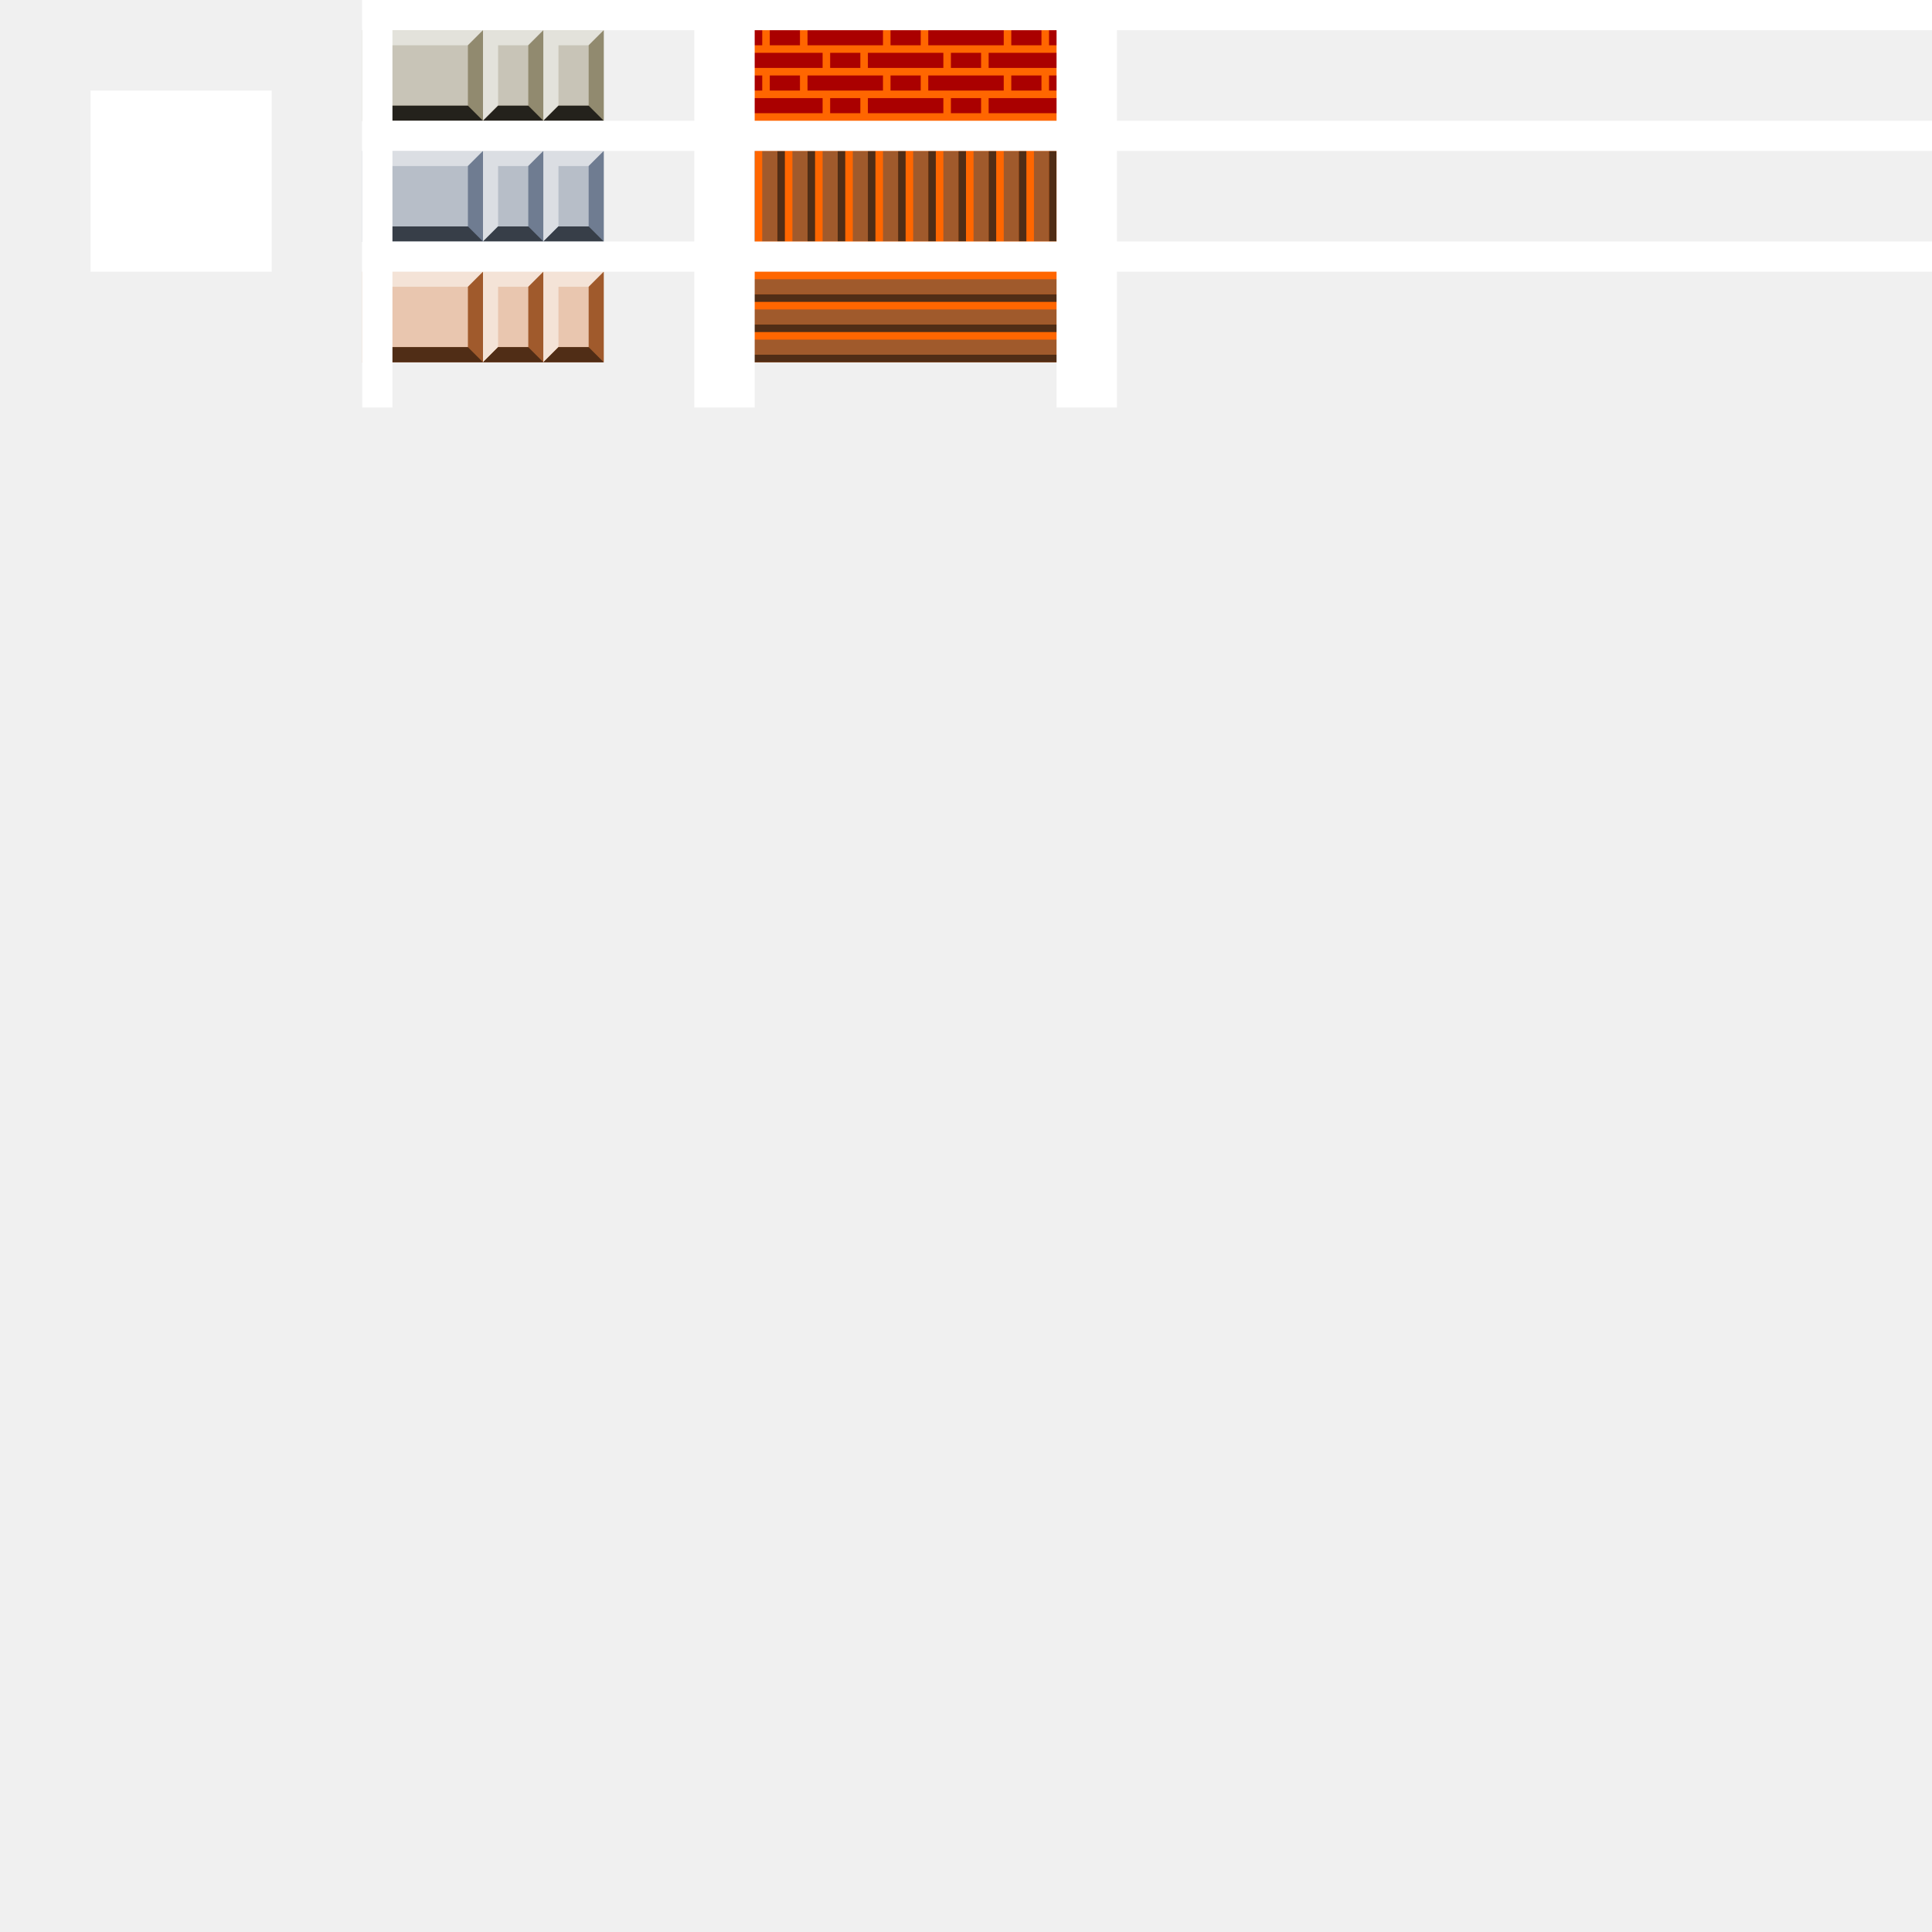
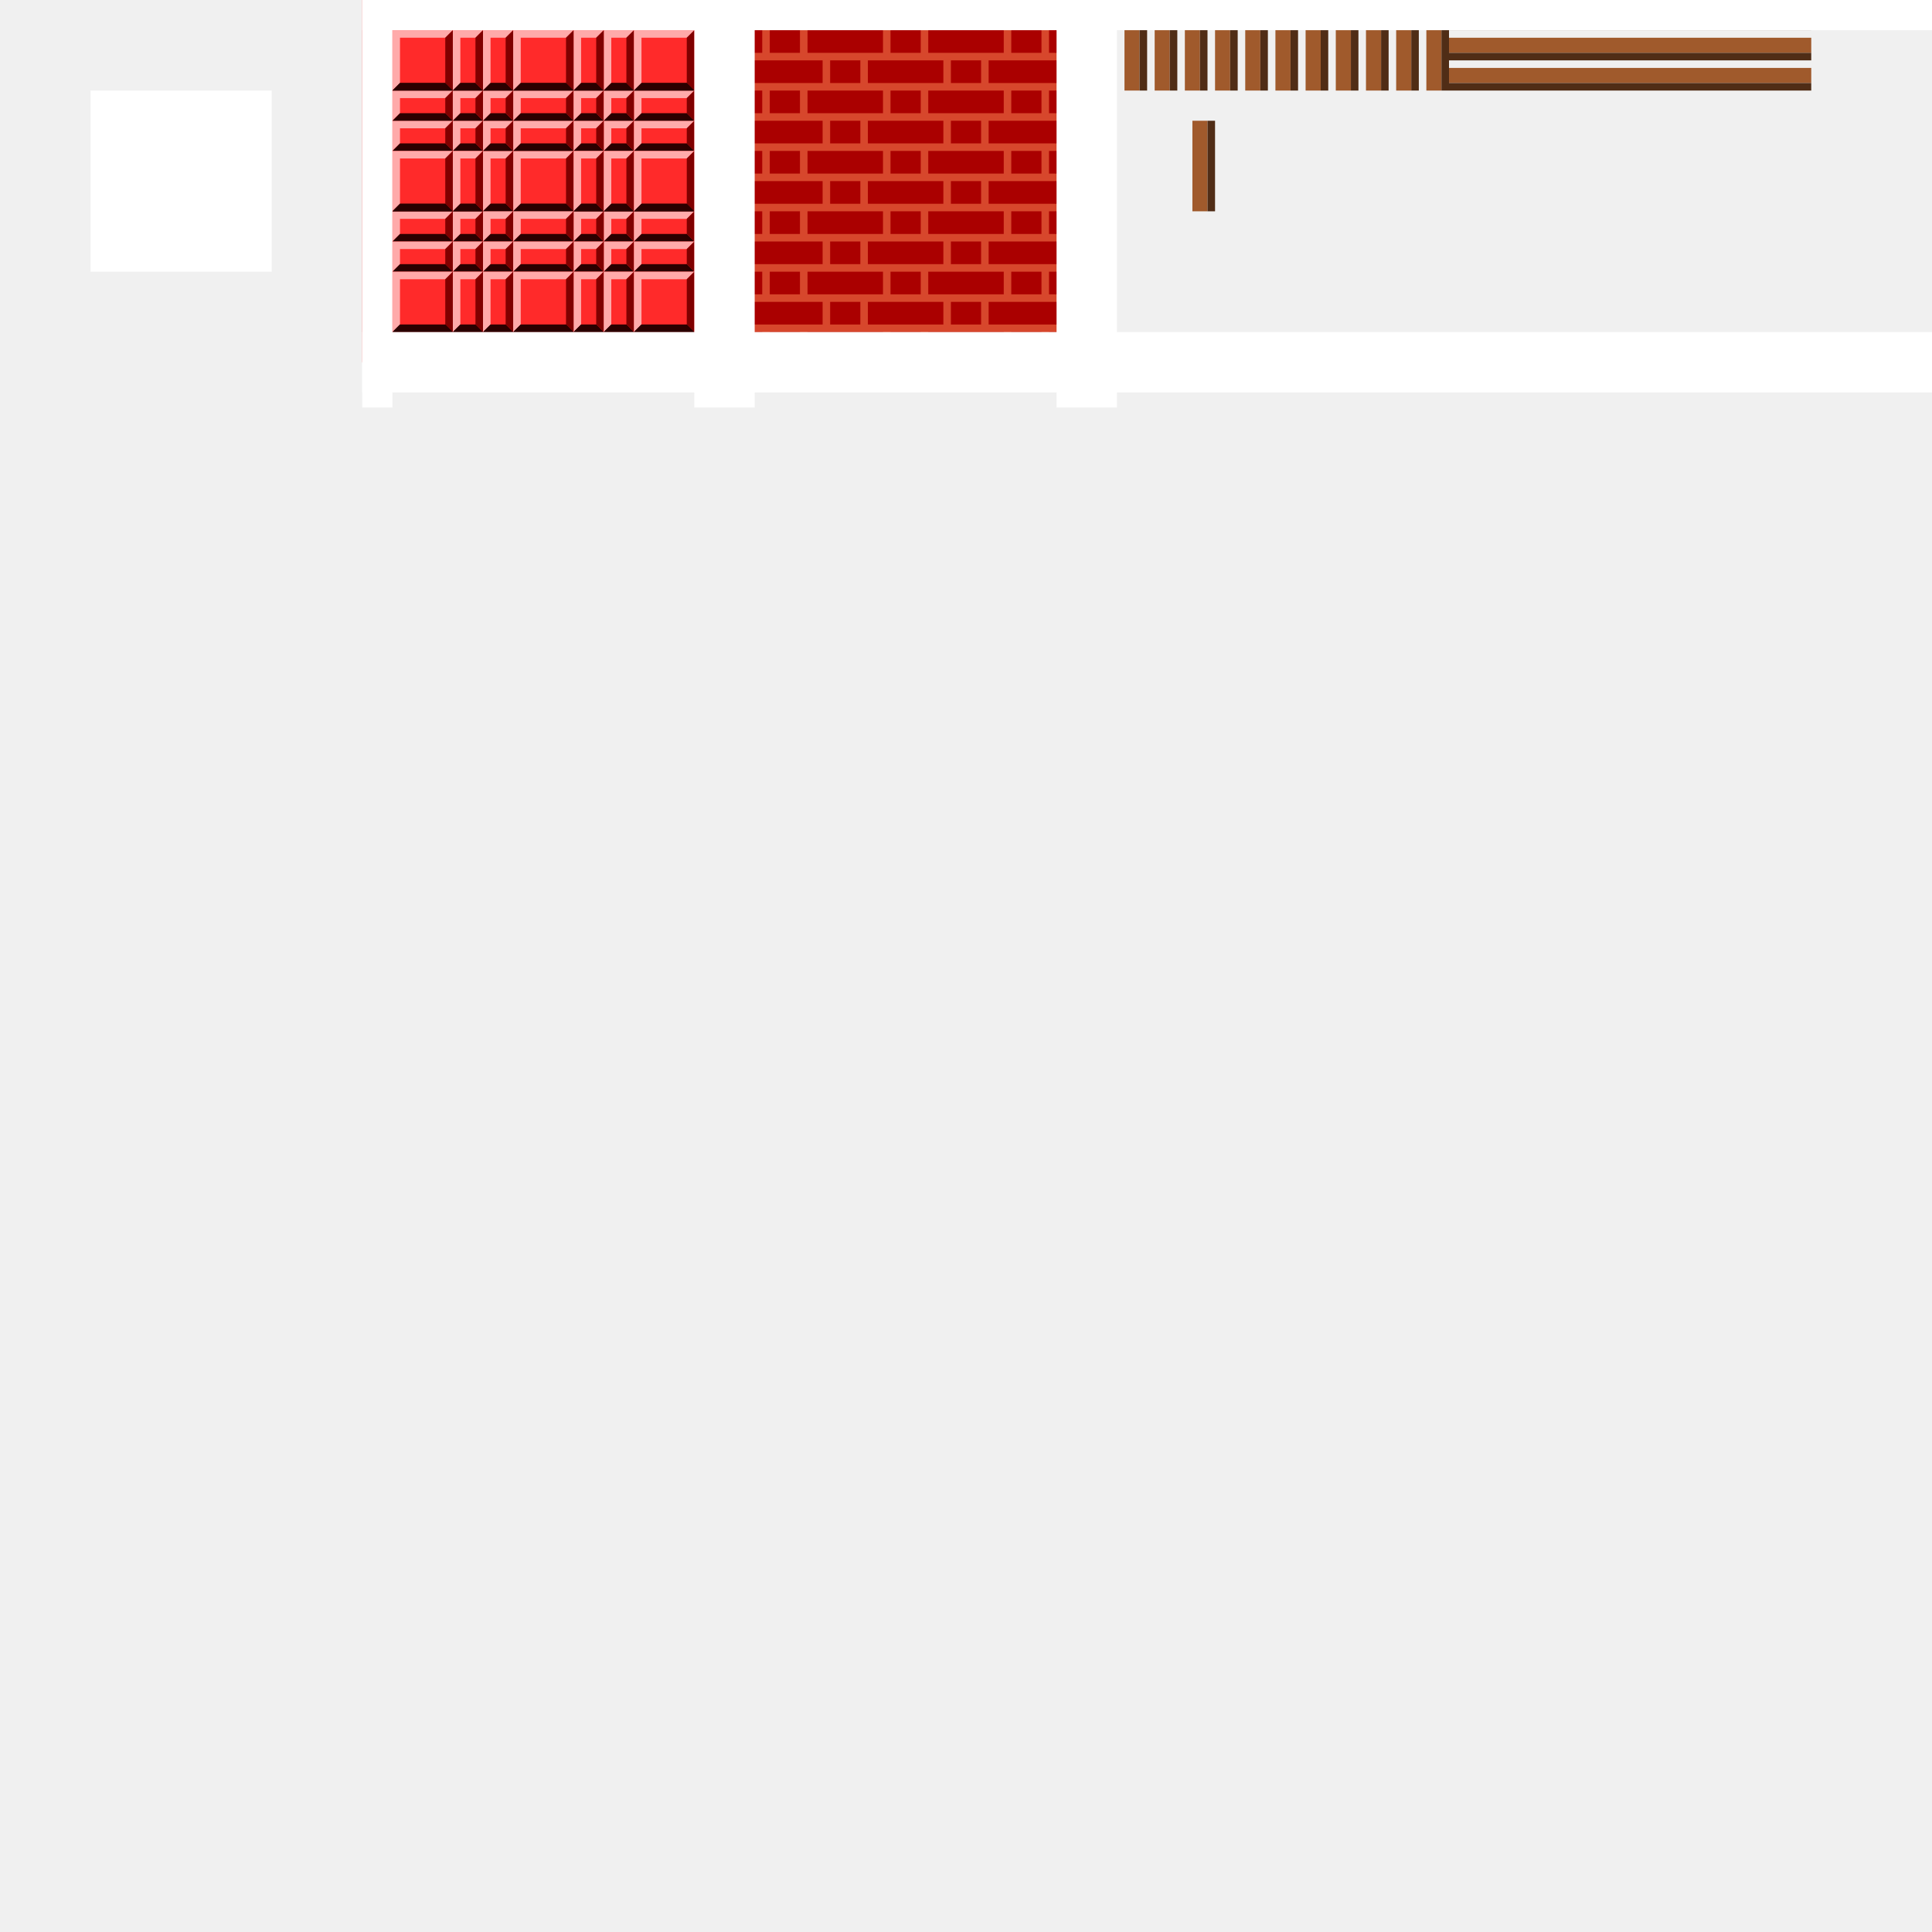
- <svg xmlns="http://www.w3.org/2000/svg" width="160mm" height="160mm" viewBox="0 0 160 160" version="1.1" id="svg8">
+ <svg xmlns="http://www.w3.org/2000/svg" xmlns:xlink="http://www.w3.org/1999/xlink" id="svg8" version="1.1" viewBox="0 0 160 160" height="160mm" width="160mm">
  <defs id="defs2" />
  <g id="layer1">
-     <rect style="fill:#c8c4b7;stroke:none;stroke-width:0.265" id="rect46" width="20" height="7.5" x="30" y="2.5" />
-     <path style="font-variation-settings:normal;vector-effect:none;fill:#e3e2db;fill-opacity:1;stroke:none;stroke-width:0.265px;stroke-linecap:butt;stroke-linejoin:miter;stroke-miterlimit:4;stroke-dasharray:none;stroke-dashoffset:0;stroke-opacity:1;stop-color:#000000" d="m 30,10 -1e-6,-7.5 H 40 L 38.75,3.75 h -7.5 l 1e-6,5" id="path48" />
-     <path style="font-variation-settings:normal;vector-effect:none;fill:#918a6f;fill-opacity:1;stroke:none;stroke-width:0.265px;stroke-linecap:butt;stroke-linejoin:miter;stroke-miterlimit:4;stroke-dasharray:none;stroke-dashoffset:0;stroke-opacity:1;stop-color:#000000" d="M 38.75,3.75 40,2.5 V 10 H 30 l 1.25,-1.25 h 7.5" id="path50" />
-     <path style="font-variation-settings:normal;vector-effect:none;fill:#24221c;fill-opacity:1;stroke:none;stroke-width:0.265px;stroke-linecap:butt;stroke-linejoin:miter;stroke-miterlimit:4;stroke-dasharray:none;stroke-dashoffset:0;stroke-opacity:1;stop-color:#000000" d="M 40,10 H 30 l 1.25,-1.25 h 7.5" id="path52" />
-     <path id="path146" d="M 40,10 V 2.5 h 5 L 43.75,3.75 h -2.5 v 5" style="font-variation-settings:normal;vector-effect:none;fill:#e3e2db;fill-opacity:1;stroke:none;stroke-width:0.265px;stroke-linecap:butt;stroke-linejoin:miter;stroke-miterlimit:4;stroke-dasharray:none;stroke-dashoffset:0;stroke-opacity:1;stop-color:#000000" />
-     <path id="path148" d="M 43.75,3.75 45,2.5 V 10 L 40,10 41.25,8.75 43.75,8.75" style="font-variation-settings:normal;vector-effect:none;fill:#918a6f;fill-opacity:1;stroke:none;stroke-width:0.265px;stroke-linecap:butt;stroke-linejoin:miter;stroke-miterlimit:4;stroke-dasharray:none;stroke-dashoffset:0;stroke-opacity:1;stop-color:#000000" />
-     <path id="path150" d="M 45,10 40,10 41.25,8.75 43.75,8.75" style="font-variation-settings:normal;vector-effect:none;fill:#24221c;fill-opacity:1;stroke:none;stroke-width:0.265px;stroke-linecap:butt;stroke-linejoin:miter;stroke-miterlimit:4;stroke-dasharray:none;stroke-dashoffset:0;stroke-opacity:1;stop-color:#000000" />
-     <path style="font-variation-settings:normal;vector-effect:none;fill:#e3e2db;fill-opacity:1;stroke:none;stroke-width:0.265px;stroke-linecap:butt;stroke-linejoin:miter;stroke-miterlimit:4;stroke-dasharray:none;stroke-dashoffset:0;stroke-opacity:1;stop-color:#000000" d="M 45,10 V 2.5 h 5 L 48.75,3.75 h -2.5 v 5" id="path166" />
-     <path style="font-variation-settings:normal;vector-effect:none;fill:#918a6f;fill-opacity:1;stroke:none;stroke-width:0.265px;stroke-linecap:butt;stroke-linejoin:miter;stroke-miterlimit:4;stroke-dasharray:none;stroke-dashoffset:0;stroke-opacity:1;stop-color:#000000" d="M 48.75,3.75 50,2.5 V 10 L 45,10 46.25,8.75 48.75,8.75" id="path168" />
-     <path style="font-variation-settings:normal;vector-effect:none;fill:#24221c;fill-opacity:1;stroke:none;stroke-width:0.265px;stroke-linecap:butt;stroke-linejoin:miter;stroke-miterlimit:4;stroke-dasharray:none;stroke-dashoffset:0;stroke-opacity:1;stop-color:#000000" d="M 50,10 45,10 46.25,8.75 48.75,8.75" id="path170" />
-     <rect y="12.5" x="30" height="7.5" width="20" id="rect123" style="fill:#b7bec8;stroke:none;stroke-width:0.265" />
-     <path id="path125" d="m 30,20 -10e-7,-7.5 H 40 l -1.25,1.25 h -7.5 l 1e-6,5" style="font-variation-settings:normal;vector-effect:none;fill:#dbdee3;fill-opacity:1;stroke:none;stroke-width:0.265px;stroke-linecap:butt;stroke-linejoin:miter;stroke-miterlimit:4;stroke-dasharray:none;stroke-dashoffset:0;stroke-opacity:1;stop-color:#000000" />
-     <path id="path127" d="M 38.75,13.75 40,12.5 V 20 H 30 L 31.25,18.75 h 7.5" style="font-variation-settings:normal;vector-effect:none;fill:#6f7c91;fill-opacity:1;stroke:none;stroke-width:0.265px;stroke-linecap:butt;stroke-linejoin:miter;stroke-miterlimit:4;stroke-dasharray:none;stroke-dashoffset:0;stroke-opacity:1;stop-color:#000000" />
-     <path id="path129" d="M 40,20 H 30 L 31.25,18.75 h 7.5" style="font-variation-settings:normal;vector-effect:none;fill:#373e48;fill-opacity:1;stroke:none;stroke-width:0.265px;stroke-linecap:butt;stroke-linejoin:miter;stroke-miterlimit:4;stroke-dasharray:none;stroke-dashoffset:0;stroke-opacity:1;stop-color:#000000" />
-     <path style="font-variation-settings:normal;vector-effect:none;fill:#dbdee3;fill-opacity:1;stroke:none;stroke-width:0.265px;stroke-linecap:butt;stroke-linejoin:miter;stroke-miterlimit:4;stroke-dasharray:none;stroke-dashoffset:0;stroke-opacity:1;stop-color:#000000" d="M 40,20 V 12.5 H 45 l -1.25,1.25 H 41.25 v 5" id="path133" />
-     <path style="font-variation-settings:normal;vector-effect:none;fill:#6f7c91;fill-opacity:1;stroke:none;stroke-width:0.265px;stroke-linecap:butt;stroke-linejoin:miter;stroke-miterlimit:4;stroke-dasharray:none;stroke-dashoffset:0;stroke-opacity:1;stop-color:#000000" d="M 43.75,13.75 45,12.5 V 20 l -5,0 1.25,-1.25 2.5,0" id="path135" />
-     <path style="font-variation-settings:normal;vector-effect:none;fill:#373e48;fill-opacity:1;stroke:none;stroke-width:0.265px;stroke-linecap:butt;stroke-linejoin:miter;stroke-miterlimit:4;stroke-dasharray:none;stroke-dashoffset:0;stroke-opacity:1;stop-color:#000000" d="m 45,20 -5,0 1.25,-1.25 2.5,0" id="path137" />
-     <path id="path139" d="M 45,20 V 12.5 H 50 l -1.25,1.25 H 46.25 v 5" style="font-variation-settings:normal;vector-effect:none;fill:#dbdee3;fill-opacity:1;stroke:none;stroke-width:0.265px;stroke-linecap:butt;stroke-linejoin:miter;stroke-miterlimit:4;stroke-dasharray:none;stroke-dashoffset:0;stroke-opacity:1;stop-color:#000000" />
-     <path id="path141" d="M 48.75,13.75 50,12.5 V 20 l -5,0 1.25,-1.25 2.5,0" style="font-variation-settings:normal;vector-effect:none;fill:#6f7c91;fill-opacity:1;stroke:none;stroke-width:0.265px;stroke-linecap:butt;stroke-linejoin:miter;stroke-miterlimit:4;stroke-dasharray:none;stroke-dashoffset:0;stroke-opacity:1;stop-color:#000000" />
-     <path id="path143" d="m 50,20 -5,0 1.25,-1.25 2.5,0" style="font-variation-settings:normal;vector-effect:none;fill:#373e48;fill-opacity:1;stroke:none;stroke-width:0.265px;stroke-linecap:butt;stroke-linejoin:miter;stroke-miterlimit:4;stroke-dasharray:none;stroke-dashoffset:0;stroke-opacity:1;stop-color:#000000" />
-     <rect style="fill:#e9c6af;stroke:none;stroke-width:0.265" id="rect151" width="20" height="7.5" x="30" y="22.5" />
-     <path style="font-variation-settings:normal;vector-effect:none;fill:#f4e3d7;fill-opacity:1;stroke:none;stroke-width:0.265px;stroke-linecap:butt;stroke-linejoin:miter;stroke-miterlimit:4;stroke-dasharray:none;stroke-dashoffset:0;stroke-opacity:1;stop-color:#000000" d="m 30,30 -10e-7,-7.5 H 40 l -1.25,1.25 h -7.5 l 1e-6,5" id="path153" />
-     <path style="font-variation-settings:normal;vector-effect:none;fill:#a05a2c;fill-opacity:1;stroke:none;stroke-width:0.265px;stroke-linecap:butt;stroke-linejoin:miter;stroke-miterlimit:4;stroke-dasharray:none;stroke-dashoffset:0;stroke-opacity:1;stop-color:#000000" d="M 38.75,23.75 40,22.5 V 30 H 30 L 31.25,28.75 h 7.5" id="path155" />
-     <path style="font-variation-settings:normal;vector-effect:none;fill:#502d16;fill-opacity:1;stroke:none;stroke-width:0.265px;stroke-linecap:butt;stroke-linejoin:miter;stroke-miterlimit:4;stroke-dasharray:none;stroke-dashoffset:0;stroke-opacity:1;stop-color:#000000" d="M 40,30 H 30 L 31.25,28.75 h 7.5" id="path157" />
-     <path id="path159" d="M 40,30 V 22.5 H 45 l -1.25,1.25 H 41.25 v 5" style="font-variation-settings:normal;vector-effect:none;fill:#f4e3d7;fill-opacity:1;stroke:none;stroke-width:0.265px;stroke-linecap:butt;stroke-linejoin:miter;stroke-miterlimit:4;stroke-dasharray:none;stroke-dashoffset:0;stroke-opacity:1;stop-color:#000000" />
-     <path id="path161" d="M 43.75,23.75 45,22.5 V 30 H 40 L 41.25,28.75 h 2.5" style="font-variation-settings:normal;vector-effect:none;fill:#a05a2c;fill-opacity:1;stroke:none;stroke-width:0.265px;stroke-linecap:butt;stroke-linejoin:miter;stroke-miterlimit:4;stroke-dasharray:none;stroke-dashoffset:0;stroke-opacity:1;stop-color:#000000" />
-     <path id="path163" d="M 45,30 H 40 L 41.25,28.75 h 2.5" style="font-variation-settings:normal;vector-effect:none;fill:#502d16;fill-opacity:1;stroke:none;stroke-width:0.265px;stroke-linecap:butt;stroke-linejoin:miter;stroke-miterlimit:4;stroke-dasharray:none;stroke-dashoffset:0;stroke-opacity:1;stop-color:#000000" />
-     <path style="font-variation-settings:normal;vector-effect:none;fill:#f4e3d7;fill-opacity:1;stroke:none;stroke-width:0.265px;stroke-linecap:butt;stroke-linejoin:miter;stroke-miterlimit:4;stroke-dasharray:none;stroke-dashoffset:0;stroke-opacity:1;stop-color:#000000" d="M 45,30 V 22.5 H 50 l -1.25,1.25 H 46.25 v 5" id="path165" />
-     <path style="font-variation-settings:normal;vector-effect:none;fill:#a05a2c;fill-opacity:1;stroke:none;stroke-width:0.265px;stroke-linecap:butt;stroke-linejoin:miter;stroke-miterlimit:4;stroke-dasharray:none;stroke-dashoffset:0;stroke-opacity:1;stop-color:#000000" d="M 48.75,23.75 50,22.5 V 30 H 45 L 46.25,28.75 h 2.5" id="path167" />
-     <path style="font-variation-settings:normal;vector-effect:none;fill:#502d16;fill-opacity:1;stroke:none;stroke-width:0.265px;stroke-linecap:butt;stroke-linejoin:miter;stroke-miterlimit:4;stroke-dasharray:none;stroke-dashoffset:0;stroke-opacity:1;stop-color:#000000" d="M 50,30 H 45 L 46.25,28.75 h 2.5" id="path169" />
-     <rect y="-8.8817842e-16" x="60" height="30" width="30" id="rect179" style="fill:#ff6600;stroke:none;stroke-width:0.265" />
-     <rect y="12.5" x="60.625" height="7.5" width="1.25" id="rect211" style="fill:#a05a2c;stroke-width:0.265" />
-     <rect style="fill:#502d16;stroke-width:0.265" id="rect213" width="0.625" height="7.5" x="61.875" y="12.5" />
-     <rect style="fill:#a05a2c;stroke-width:0.265" id="rect215" width="1.25" height="7.5" x="63.125" y="12.5" />
-     <rect y="12.5" x="64.375" height="7.5" width="0.625" id="rect217" style="fill:#502d16;stroke-width:0.265" />
-     <rect y="12.5" x="65.625" height="7.5" width="1.25" id="rect219" style="fill:#a05a2c;stroke-width:0.265" />
-     <rect style="fill:#502d16;stroke-width:0.265" id="rect221" width="0.625" height="7.5" x="66.875" y="12.5" />
-     <rect style="fill:#a05a2c;stroke-width:0.265" id="rect223" width="1.25" height="7.5" x="68.125" y="12.5" />
-     <rect y="12.5" x="69.375" height="7.5" width="0.625" id="rect225" style="fill:#502d16;stroke-width:0.265" />
-     <rect y="23.125" x="60" height="1.25" width="30" id="rect232" style="fill:#a05a2c;stroke-width:0.265" />
-     <rect style="fill:#502d16;stroke-width:0.265" id="rect234" width="30" height="0.625" x="60" y="24.375" />
-     <rect style="fill:#a05a2c;stroke-width:0.265" id="rect244" width="1.25" height="7.5" x="70.625" y="12.5" />
-     <rect y="12.5" x="71.875" height="7.5" width="0.625" id="rect246" style="fill:#502d16;stroke-width:0.265" />
-     <rect y="12.5" x="73.125" height="7.5" width="1.25" id="rect248" style="fill:#a05a2c;stroke-width:0.265" />
-     <rect style="fill:#502d16;stroke-width:0.265" id="rect250" width="0.625" height="7.5" x="74.375" y="12.5" />
-     <rect style="fill:#a05a2c;stroke-width:0.265" id="rect252" width="1.25" height="7.5" x="75.625" y="12.5" />
-     <rect y="12.5" x="76.875" height="7.5" width="0.625" id="rect254" style="fill:#502d16;stroke-width:0.265" />
-     <rect y="12.5" x="78.125" height="7.5" width="1.25" id="rect256" style="fill:#a05a2c;stroke-width:0.265" />
-     <rect style="fill:#502d16;stroke-width:0.265" id="rect258" width="0.625" height="7.5" x="79.375" y="12.5" />
-     <rect y="12.5" x="80.625" height="7.5" width="1.25" id="rect260" style="fill:#a05a2c;stroke-width:0.265" />
-     <rect style="fill:#502d16;stroke-width:0.265" id="rect262" width="0.625" height="7.5" x="81.875" y="12.5" />
-     <rect style="fill:#a05a2c;stroke-width:0.265" id="rect264" width="1.25" height="7.5" x="83.125" y="12.5" />
-     <rect y="12.5" x="84.375" height="7.5" width="0.625" id="rect266" style="fill:#502d16;stroke-width:0.265" />
-     <rect y="12.5" x="85.625" height="7.5" width="1.25" id="rect268" style="fill:#a05a2c;stroke-width:0.265" />
-     <rect style="fill:#502d16;stroke-width:0.265" id="rect270" width="0.625" height="7.5" x="86.875" y="12.5" />
-     <rect style="fill:#a05a2c;stroke-width:0.265" id="rect272" width="1.25" height="7.5" x="88.125" y="12.5" />
-     <rect y="12.5" x="89.375" height="7.5" width="0.625" id="rect274" style="fill:#502d16;stroke-width:0.265" />
-     <rect style="fill:#a05a2c;stroke-width:0.265" id="rect288" width="30" height="1.25" x="60" y="25.625" />
-     <rect y="26.875" x="60" height="0.625" width="30" id="rect290" style="fill:#502d16;stroke-width:0.265" />
-     <rect y="28.125" x="60" height="1.25" width="30" id="rect292" style="fill:#a05a2c;stroke-width:0.265" />
-     <rect style="fill:#502d16;stroke-width:0.265" id="rect294" width="30" height="0.625" x="60" y="29.375" />
-     <g style="fill:#aa0000" id="g1855">
-       <rect y="2.5" x="63.75" height="1.25" width="2.5" id="rect189" style="fill:#aa0000;stroke-width:0.265" />
-       <rect style="fill:#aa0000;stroke-width:0.265" id="rect300" width="6.25" height="1.25" x="66.875" y="2.5" />
-       <rect style="fill:#aa0000;stroke-width:0.265" id="rect380" width="2.5" height="1.25" x="73.75" y="2.5" />
-       <rect y="2.5" x="76.875" height="1.25" width="6.25" id="rect382" style="fill:#aa0000;stroke-width:0.265" />
-       <rect y="2.5" x="83.75" height="1.25" width="2.5" id="rect384" style="fill:#aa0000;stroke-width:0.265" />
-       <rect style="fill:#aa0000;stroke-width:0.265" id="rect388" width="1.25" height="1.25" x="60" y="4.375" />
-       <rect y="4.375" x="61.875" height="1.25" width="6.25" id="rect390" style="fill:#aa0000;stroke-width:0.265" />
-       <rect y="4.375" x="68.75" height="1.25" width="2.5" id="rect392" style="fill:#aa0000;stroke-width:0.265" />
-       <rect style="fill:#aa0000;stroke-width:0.265" id="rect394" width="6.25" height="1.25" x="71.875" y="4.375" />
-       <rect style="fill:#aa0000;stroke-width:0.265" id="rect396" width="2.5" height="1.25" x="78.75" y="4.375" />
-       <rect y="4.375" x="81.875" height="1.25" width="6.25" id="rect398" style="fill:#aa0000;stroke-width:0.265" />
-       <rect y="6.25" x="63.75" height="1.25" width="2.5" id="rect400" style="fill:#aa0000;stroke-width:0.265" />
-       <rect style="fill:#aa0000;stroke-width:0.265" id="rect402" width="6.25" height="1.25" x="66.875" y="6.25" />
-       <rect style="fill:#aa0000;stroke-width:0.265" id="rect404" width="2.5" height="1.25" x="73.75" y="6.25" />
-       <rect y="6.25" x="76.875" height="1.25" width="6.25" id="rect406" style="fill:#aa0000;stroke-width:0.265" />
-       <rect y="6.25" x="83.75" height="1.25" width="2.5" id="rect408" style="fill:#aa0000;stroke-width:0.265" />
-       <rect style="fill:#aa0000;stroke-width:0.265" id="rect412" width="2.5" height="1.25" x="78.75" y="8.125" />
-       <rect y="8.125" x="81.875" height="1.25" width="6.25" id="rect414" style="fill:#aa0000;stroke-width:0.265" />
-       <rect y="8.125" x="68.75" height="1.25" width="2.5" id="rect416" style="fill:#aa0000;stroke-width:0.265" />
-       <rect style="fill:#aa0000;stroke-width:0.265" id="rect418" width="6.25" height="1.25" x="71.875" y="8.125" />
-       <rect style="fill:#aa0000;stroke-width:0.265" id="rect420" width="3.125" height="1.25" x="60" y="2.5" />
-       <rect y="8.125" x="61.875" height="1.25" width="6.25" id="rect422" style="fill:#aa0000;stroke-width:0.265" />
-       <rect y="6.25" x="60" height="1.25" width="3.125" id="rect424" style="fill:#aa0000;stroke-width:0.265" />
-       <rect style="fill:#aa0000;stroke-width:0.265" id="rect426" width="3.125" height="1.25" x="86.875" y="2.5" />
-       <rect y="6.25" x="86.875" height="1.25" width="3.125" id="rect428" style="fill:#aa0000;stroke-width:0.265" />
-       <rect y="8.125" x="60" height="1.25" width="1.25" id="rect430" style="fill:#aa0000;stroke-width:0.265" />
-       <rect style="fill:#aa0000;stroke-width:0.265" id="rect432" width="1.25" height="1.25" x="88.75" y="4.375" />
-       <rect y="8.125" x="88.75" height="1.25" width="1.25" id="rect434" style="fill:#aa0000;stroke-width:0.265" />
+     <rect y="2.220446e-16" x="30" height="30" width="30" id="rect151" style="fill:#ff2a2a;stroke:none;stroke-width:0.265" />
+     <rect style="fill:#d7472c;stroke:none;stroke-width:0.265;fill-opacity:1" id="rect179" width="30" height="30" x="60" y="-8.8817842e-16" />
+     <rect style="fill:#a05a2c;stroke-width:0.265" id="rect211" width="1.25" height="7.5" x="98.75" y="10" />
+     <rect y="10" x="100" height="7.5" width="0.625" id="rect213" style="fill:#502d16;stroke-width:0.265" />
+     <rect y="7.136743e-07" x="93.125" height="7.5" width="1.25" id="rect215" style="fill:#a05a2c;stroke-width:0.265" />
+     <rect style="fill:#502d16;stroke-width:0.265" id="rect217" width="0.625" height="7.5" x="94.375" y="7.136743e-07" />
+     <rect style="fill:#a05a2c;stroke-width:0.265" id="rect219" width="1.25" height="7.5" x="95.625" y="1.6673487e-06" />
+     <rect y="1.6673487e-06" x="96.875" height="7.5" width="0.625" id="rect221" style="fill:#502d16;stroke-width:0.265" />
+     <rect y="1.6673487e-06" x="98.125" height="7.5" width="1.25" id="rect223" style="fill:#a05a2c;stroke-width:0.265" />
+     <rect style="fill:#502d16;stroke-width:0.265" id="rect225" width="0.625" height="7.5" x="99.375" y="1.6673487e-06" />
+     <rect style="fill:#a05a2c;stroke-width:0.265" id="rect232" width="30" height="1.25" x="120" y="0.625" />
+     <rect y="1.875" x="120" height="0.625" width="30" id="rect234" style="fill:#502d16;stroke-width:0.265" />
+     <rect y="1.6673487e-06" x="100.625" height="7.5" width="1.25" id="rect244" style="fill:#a05a2c;stroke-width:0.265" />
+     <rect style="fill:#502d16;stroke-width:0.265" id="rect246" width="0.625" height="7.5" x="101.875" y="1.6673487e-06" />
+     <rect style="fill:#a05a2c;stroke-width:0.265" id="rect248" width="1.25" height="7.5" x="103.125" y="1.6673487e-06" />
+     <rect y="1.6673487e-06" x="104.375" height="7.5" width="0.625" id="rect250" style="fill:#502d16;stroke-width:0.265" />
+     <rect y="2.621023e-06" x="105.625" height="7.5" width="1.25" id="rect252" style="fill:#a05a2c;stroke-width:0.265" />
+     <rect style="fill:#502d16;stroke-width:0.265" id="rect254" width="0.625" height="7.5" x="106.875" y="2.621023e-06" />
+     <rect style="fill:#a05a2c;stroke-width:0.265" id="rect256" width="1.25" height="7.5" x="108.125" y="2.621023e-06" />
+     <rect y="2.621023e-06" x="109.375" height="7.5" width="0.625" id="rect258" style="fill:#502d16;stroke-width:0.265" />
+     <rect style="fill:#a05a2c;stroke-width:0.265" id="rect260" width="1.25" height="7.5" x="110.625" y="1.6673487e-06" />
+     <rect y="1.6673487e-06" x="111.875" height="7.5" width="0.625" id="rect262" style="fill:#502d16;stroke-width:0.265" />
+     <rect y="1.6673487e-06" x="113.125" height="7.5" width="1.25" id="rect264" style="fill:#a05a2c;stroke-width:0.265" />
+     <rect style="fill:#502d16;stroke-width:0.265" id="rect266" width="0.625" height="7.5" x="114.375" y="1.6673487e-06" />
+     <rect style="fill:#a05a2c;stroke-width:0.265" id="rect268" width="1.25" height="7.5" x="115.625" y="2.621023e-06" />
+     <rect y="2.621023e-06" x="116.875" height="7.5" width="0.625" id="rect270" style="fill:#502d16;stroke-width:0.265" />
+     <rect y="2.621023e-06" x="118.125" height="7.5" width="1.25" id="rect272" style="fill:#a05a2c;stroke-width:0.265" />
+     <rect style="fill:#502d16;stroke-width:0.265" id="rect274" width="0.625" height="7.5" x="119.375" y="2.621023e-06" />
+     <rect y="3.125" x="120" height="1.25" width="30" id="rect288" style="fill:#a05a2c;stroke-width:0.265" />
+     <rect style="fill:#502d16;stroke-width:0.265" id="rect290" width="30" height="0.625" x="120" y="4.375" />
+     <rect style="fill:#a05a2c;stroke-width:0.265" id="rect292" width="30" height="1.25" x="120" y="5.625" />
+     <rect y="6.875" x="120" height="0.625" width="30" id="rect294" style="fill:#502d16;stroke-width:0.265" />
+     <g id="g2481">
+       <rect style="fill:#aa0000;stroke-width:0.324" id="rect189" width="2.5" height="1.875" x="63.75" y="7.5" />
+       <rect y="7.5" x="66.875" height="1.875" width="6.25" id="rect300" style="fill:#aa0000;stroke-width:0.324" />
+       <rect y="7.5" x="73.75" height="1.875" width="2.5" id="rect380" style="fill:#aa0000;stroke-width:0.324" />
+       <rect style="fill:#aa0000;stroke-width:0.324" id="rect382" width="6.25" height="1.875" x="76.875" y="7.5" />
+       <rect style="fill:#aa0000;stroke-width:0.324" id="rect384" width="2.5" height="1.875" x="83.75" y="7.5" />
+       <rect y="1.8e-07" x="60" height="1.875" width="1.25" id="rect388" style="fill:#aa0000;stroke-width:0.324" />
+       <rect style="fill:#aa0000;stroke-width:0.324" id="rect390" width="6.25" height="1.875" x="61.875" y="1.8e-07" />
+       <rect style="fill:#aa0000;stroke-width:0.324" id="rect392" width="2.5" height="1.875" x="68.75" y="1.8e-07" />
+       <rect y="1.8e-07" x="71.875" height="1.875" width="6.25" id="rect394" style="fill:#aa0000;stroke-width:0.324" />
+       <rect y="1.8e-07" x="78.75" height="1.875" width="2.5" id="rect396" style="fill:#aa0000;stroke-width:0.324" />
+       <rect style="fill:#aa0000;stroke-width:0.324" id="rect398" width="6.25" height="1.875" x="81.875" y="1.8e-07" />
+       <rect style="fill:#aa0000;stroke-width:0.324" id="rect400" width="2.5" height="1.875" x="63.75" y="2.5" />
+       <rect y="2.5" x="66.875" height="1.875" width="6.25" id="rect402" style="fill:#aa0000;stroke-width:0.324" />
+       <rect y="2.5" x="73.75" height="1.875" width="2.5" id="rect404" style="fill:#aa0000;stroke-width:0.324" />
+       <rect style="fill:#aa0000;stroke-width:0.324" id="rect406" width="6.25" height="1.875" x="76.875" y="2.5" />
+       <rect style="fill:#aa0000;stroke-width:0.324" id="rect408" width="2.5" height="1.875" x="83.75" y="2.5" />
+       <rect y="5" x="78.75" height="1.875" width="2.5" id="rect412" style="fill:#aa0000;stroke-width:0.324" />
+       <rect style="fill:#aa0000;stroke-width:0.324" id="rect414" width="6.25" height="1.875" x="81.875" y="5" />
+       <rect style="fill:#aa0000;stroke-width:0.324" id="rect416" width="2.5" height="1.875" x="68.75" y="5" />
+       <rect y="5" x="71.875" height="1.875" width="6.25" id="rect418" style="fill:#aa0000;stroke-width:0.324" />
+       <rect y="7.5" x="60" height="1.875" width="3.125" id="rect420" style="fill:#aa0000;stroke-width:0.324" />
+       <rect style="fill:#aa0000;stroke-width:0.324" id="rect422" width="6.25" height="1.875" x="61.875" y="5" />
+       <rect style="fill:#aa0000;stroke-width:0.324" id="rect424" width="3.125" height="1.875" x="60" y="2.5" />
+       <rect y="7.5" x="86.875" height="1.875" width="3.125" id="rect426" style="fill:#aa0000;stroke-width:0.324" />
+       <rect style="fill:#aa0000;stroke-width:0.324" id="rect428" width="3.125" height="1.875" x="86.875" y="2.5" />
+       <rect style="fill:#aa0000;stroke-width:0.324" id="rect430" width="1.25" height="1.875" x="60" y="5" />
+       <rect y="1.8e-07" x="88.75" height="1.875" width="1.25" id="rect432" style="fill:#aa0000;stroke-width:0.324" />
+       <rect style="fill:#aa0000;stroke-width:0.324" id="rect434" width="1.25" height="1.875" x="88.75" y="5" />
    </g>
+     <g id="g1797">
+       <path style="font-variation-settings:normal;vector-effect:none;fill:#ffaaaa;fill-opacity:1;stroke:none;stroke-width:0.265px;stroke-linecap:butt;stroke-linejoin:miter;stroke-miterlimit:4;stroke-dasharray:none;stroke-dashoffset:0;stroke-opacity:1;stop-color:#000000" d="m 42.5,17.5 10e-7,-5 5,-10e-7 -0.625,0.625 h -3.75 v 3.75" id="path153" />
+       <path style="font-variation-settings:normal;vector-effect:none;fill:#800000;fill-opacity:1;stroke:none;stroke-width:0.265px;stroke-linecap:butt;stroke-linejoin:miter;stroke-miterlimit:4;stroke-dasharray:none;stroke-dashoffset:0;stroke-opacity:1;stop-color:#000000" d="m 46.875,13.125 0.625,-0.625 10e-7,5 -0.625,-0.625" id="path155" />
+       <path style="font-variation-settings:normal;vector-effect:none;fill:#2b0000;fill-opacity:1;stroke:none;stroke-width:0.265px;stroke-linecap:butt;stroke-linejoin:miter;stroke-miterlimit:4;stroke-dasharray:none;stroke-dashoffset:0;stroke-opacity:1;stop-color:#000000" d="m 47.5,17.5 h -5 l 0.625,-0.625 h 3.75" id="path157" />
+       <use height="100%" width="100%" x="0" y="0" xlink:href="#path157" id="use1737" />
+     </g>
+     <g id="g1791">
+       <path id="path1729" d="m 42.5,12.5 10e-7,-2.5 5,-1.6e-6 -0.625,0.625 h -3.75 l 0,1.25" style="font-variation-settings:normal;vector-effect:none;fill:#ffaaaa;fill-opacity:1;stroke:none;stroke-width:0.265px;stroke-linecap:butt;stroke-linejoin:miter;stroke-miterlimit:4;stroke-dasharray:none;stroke-dashoffset:0;stroke-opacity:1;stop-color:#000000" />
+       <path id="path1733" d="m 46.875,10.625 0.625,-0.625 10e-7,2.5 -0.625,-0.625" style="font-variation-settings:normal;vector-effect:none;fill:#800000;fill-opacity:1;stroke:none;stroke-width:0.265px;stroke-linecap:butt;stroke-linejoin:miter;stroke-miterlimit:4;stroke-dasharray:none;stroke-dashoffset:0;stroke-opacity:1;stop-color:#000000" />
+       <use x="0" y="0" xlink:href="#use1737" id="use1749" transform="translate(-3.0000001e-7,-4.999999)" width="100%" height="100%" />
+     </g>
+     <g id="g1803">
+       <path id="path1725" d="M 40,17.5 40,12.5 42.5,12.5 l -0.625,0.625 -1.25,0 v 3.75" style="font-variation-settings:normal;vector-effect:none;fill:#ffaaaa;fill-opacity:1;stroke:none;stroke-width:0.265px;stroke-linecap:butt;stroke-linejoin:miter;stroke-miterlimit:4;stroke-dasharray:none;stroke-dashoffset:0;stroke-opacity:1;stop-color:#000000" />
+       <path id="path1735" d="m 42.5,17.5 h -2.5 l 0.625,-0.625 h 1.25" style="font-variation-settings:normal;vector-effect:none;fill:#2b0000;fill-opacity:1;stroke:none;stroke-width:0.265px;stroke-linecap:butt;stroke-linejoin:miter;stroke-miterlimit:4;stroke-dasharray:none;stroke-dashoffset:0;stroke-opacity:1;stop-color:#000000" />
+       <use x="0" y="0" xlink:href="#path1735" id="use1739" />
+       <use x="0" y="0" xlink:href="#path155" id="use1753" transform="translate(-4.999999)" width="100%" height="100%" />
+     </g>
+     <g id="g1760">
+       <path style="font-variation-settings:normal;vector-effect:none;fill:#ffaaaa;fill-opacity:1;stroke:none;stroke-width:0.265px;stroke-linecap:butt;stroke-linejoin:miter;stroke-miterlimit:4;stroke-dasharray:none;stroke-dashoffset:0;stroke-opacity:1;stop-color:#000000" d="M 40,12.5 40,10 l 2.5,-1.3e-6 -0.625,0.625 -1.25,0 0,1.25" id="path1727" />
+       <use x="0" y="0" xlink:href="#use1739" id="use1751" transform="translate(-3.0000001e-7,-4.999999)" width="100%" height="100%" />
+       <use x="0" y="0" xlink:href="#path1733" id="use1755" transform="translate(-4.999999)" width="100%" height="100%" />
+     </g>
+     <use height="100%" width="100%" transform="translate(5.7999997e-7,7.499999)" id="use1762" xlink:href="#g1760" y="0" x="0" />
+     <use height="100%" width="100%" transform="translate(10,7.499997)" id="use1766" xlink:href="#g1760" y="0" x="0" />
+     <use height="100%" width="100%" transform="translate(9.999999)" id="use1768" xlink:href="#g1760" y="0" x="0" />
+     <use height="100%" width="100%" transform="translate(10,10)" id="use1770" xlink:href="#g1760" y="0" x="0" />
+     <use height="100%" width="100%" transform="translate(-4.0000381e-8,9.999998)" id="use1772" xlink:href="#g1760" y="0" x="0" />
+     <use height="100%" width="100%" transform="translate(-2.499999,7.499999)" id="use1774" xlink:href="#g1760" y="0" x="0" />
+     <use height="100%" width="100%" transform="translate(7.5,7.499999)" id="use1776" xlink:href="#g1760" y="0" x="0" />
+     <use height="100%" width="100%" transform="translate(-2.5)" id="use1778" xlink:href="#g1760" y="0" x="0" />
+     <use height="100%" width="100%" transform="translate(7.499999)" id="use1780" xlink:href="#g1760" y="0" x="0" />
+     <use height="100%" width="100%" transform="translate(-2.5,9.999998)" id="use1782" xlink:href="#g1760" y="0" x="0" />
+     <use height="100%" width="100%" transform="translate(7.499999,9.999999)" id="use1784" xlink:href="#g1760" y="0" x="0" />
+     <use height="100%" width="100%" transform="translate(4.9999999e-7,7.499999)" id="use1805" xlink:href="#g1791" y="0" x="0" />
+     <use height="100%" width="100%" transform="translate(-9.999998,7.499999)" id="use1807" xlink:href="#g1791" y="0" x="0" />
+     <use height="100%" width="100%" transform="translate(10,7.499999)" id="use1809" xlink:href="#g1791" y="0" x="0" />
+     <use height="100%" width="100%" transform="translate(-9.999999)" id="use1811" xlink:href="#g1791" y="0" x="0" />
+     <use height="100%" width="100%" transform="translate(10)" id="use1813" xlink:href="#g1791" y="0" x="0" />
+     <use height="100%" width="100%" transform="translate(-9.999999,9.999998)" id="use1815" xlink:href="#g1791" y="0" x="0" />
+     <use height="100%" width="100%" transform="translate(4.9999999e-7,9.999998)" id="use1817" xlink:href="#g1791" y="0" x="0" />
+     <use height="100%" width="100%" transform="translate(10,9.999998)" id="use1819" xlink:href="#g1791" y="0" x="0" />
+     <use height="100%" width="100%" transform="translate(-10,-2.5)" id="use1821" xlink:href="#g1791" y="0" x="0" />
+     <use height="100%" width="100%" transform="translate(4.9999999e-7,-2.5)" id="use1823" xlink:href="#g1791" y="0" x="0" />
+     <use height="100%" width="100%" transform="translate(10,-2.500002)" id="use1825" xlink:href="#g1791" y="0" x="0" />
+     <use x="0" y="0" xlink:href="#g1760" id="use1841" transform="translate(-2.5,-2.5)" width="100%" height="100%" />
+     <use height="100%" width="100%" transform="translate(-3.0000001e-7,-2.5)" id="use1843" xlink:href="#g1760" y="0" x="0" />
+     <use x="0" y="0" xlink:href="#g1760" id="use1845" transform="translate(7.499999,-2.5)" width="100%" height="100%" />
+     <use height="100%" width="100%" transform="translate(9.999999,-2.5)" id="use1847" xlink:href="#g1760" y="0" x="0" />
+     <use height="100%" width="100%" transform="translate(7.5)" id="use1849" xlink:href="#g1803" y="0" x="0" />
+     <use x="0" y="0" xlink:href="#g1803" id="use1851" transform="translate(10)" width="100%" height="100%" />
+     <use height="100%" width="100%" transform="translate(9.999999,-10)" id="use1853" xlink:href="#g1803" y="0" x="0" />
+     <use x="0" y="0" xlink:href="#g1803" id="use1855" transform="translate(7.5,-10)" width="100%" height="100%" />
+     <use height="100%" width="100%" transform="translate(-3e-7,-10)" id="use1857" xlink:href="#g1803" y="0" x="0" />
+     <use x="0" y="0" xlink:href="#g1803" id="use1859" transform="translate(-2.5,-10)" width="100%" height="100%" />
+     <use height="100%" width="100%" transform="translate(-2.5)" id="use1861" xlink:href="#g1803" y="0" x="0" />
+     <use x="0" y="0" xlink:href="#g1803" id="use1863" transform="translate(-2.5,10)" width="100%" height="100%" />
+     <use height="100%" width="100%" transform="translate(-3.3999992e-7,9.999999)" id="use1865" xlink:href="#g1803" y="0" x="0" />
+     <use x="0" y="0" xlink:href="#g1803" id="use1867" transform="translate(7.499999,10)" width="100%" height="100%" />
+     <use height="100%" width="100%" transform="translate(9.999999,9.999999)" id="use1869" xlink:href="#g1803" y="0" x="0" />
+     <use height="100%" width="100%" transform="translate(10,-10)" id="use1871" xlink:href="#g1797" y="0" x="0" />
+     <use x="0" y="0" xlink:href="#g1797" id="use1873" transform="translate(-3.7999999e-7,-10)" width="100%" height="100%" />
+     <use height="100%" width="100%" transform="translate(-10,-10)" id="use1875" xlink:href="#g1797" y="0" x="0" />
+     <use x="0" y="0" xlink:href="#g1797" id="use1877" transform="translate(-10)" width="100%" height="100%" />
+     <use height="100%" width="100%" transform="translate(9.999999)" id="use1879" xlink:href="#g1797" y="0" x="0" />
+     <use x="0" y="0" xlink:href="#g1797" id="use1881" transform="translate(9.999999,9.999999)" width="100%" height="100%" />
+     <use height="100%" width="100%" transform="translate(-3.8000006e-7,9.999999)" id="use1883" xlink:href="#g1797" y="0" x="0" />
+     <use x="0" y="0" xlink:href="#g1797" id="use1885" transform="translate(-10,9.999999)" width="100%" height="100%" />
+     <use height="100%" width="100%" transform="translate(-2.3600001e-6,9.999999)" id="use2483" xlink:href="#g2481" y="0" x="0" />
+     <use height="100%" width="100%" transform="translate(-7.9999795e-8,10)" id="use2485" xlink:href="#use2483" y="0" x="0" />
  </g>
-   <g style="display:inline" id="layer2">
-     <rect style="fill:#ffffff;stroke:none;stroke-width:0.265" id="rect42" width="15" height="15" x="7.5" y="7.5" />
-     <rect y="-4.4408921e-16" x="30" height="2.5" width="130" id="rect42-3" style="fill:#ffffff;stroke:none;stroke-width:0.265" />
-     <rect style="fill:#ffffff;stroke:none;stroke-width:0.265" id="rect171" width="130" height="2.5" x="30" y="10" />
-     <rect y="20" x="30" height="2.5" width="130" id="rect173" style="fill:#ffffff;stroke:none;stroke-width:0.265" />
-     <rect y="-3.2e-07" x="57.5" height="33.75" width="5" id="rect372" style="fill:#ffffff;stroke-width:0.265" />
-     <rect style="fill:#ffffff;stroke-width:0.265" id="rect376" width="5" height="33.75" x="87.5" y="-4.4408921e-16" />
-     <rect style="fill:#ffffff;stroke-width:0.265" id="rect378" width="2.5" height="33.75" x="30" y="5.2939559e-23" />
+   <g id="layer2" style="display:inline">
+     <rect y="7.5" x="7.5" height="15" width="15" id="rect42" style="fill:#ffffff;stroke:none;stroke-width:0.265" />
+     <rect style="fill:#ffffff;stroke:none;stroke-width:0.265" id="rect42-3" width="130" height="2.5" x="30" y="-4.4408921e-16" />
+     <rect style="fill:#ffffff;stroke:none;stroke-width:0.265" id="rect173" width="130" height="5" x="30" y="27.5" />
+     <rect style="fill:#ffffff;stroke-width:0.265" id="rect372" width="5" height="33.75" x="57.5" y="-3.2e-07" />
+     <rect y="-4.4408921e-16" x="87.5" height="33.75" width="5" id="rect376" style="fill:#ffffff;stroke-width:0.265" />
+     <rect y="5.2939559e-23" x="30" height="33.75" width="2.5" id="rect378" style="fill:#ffffff;stroke-width:0.265" />
  </g>
</svg>
